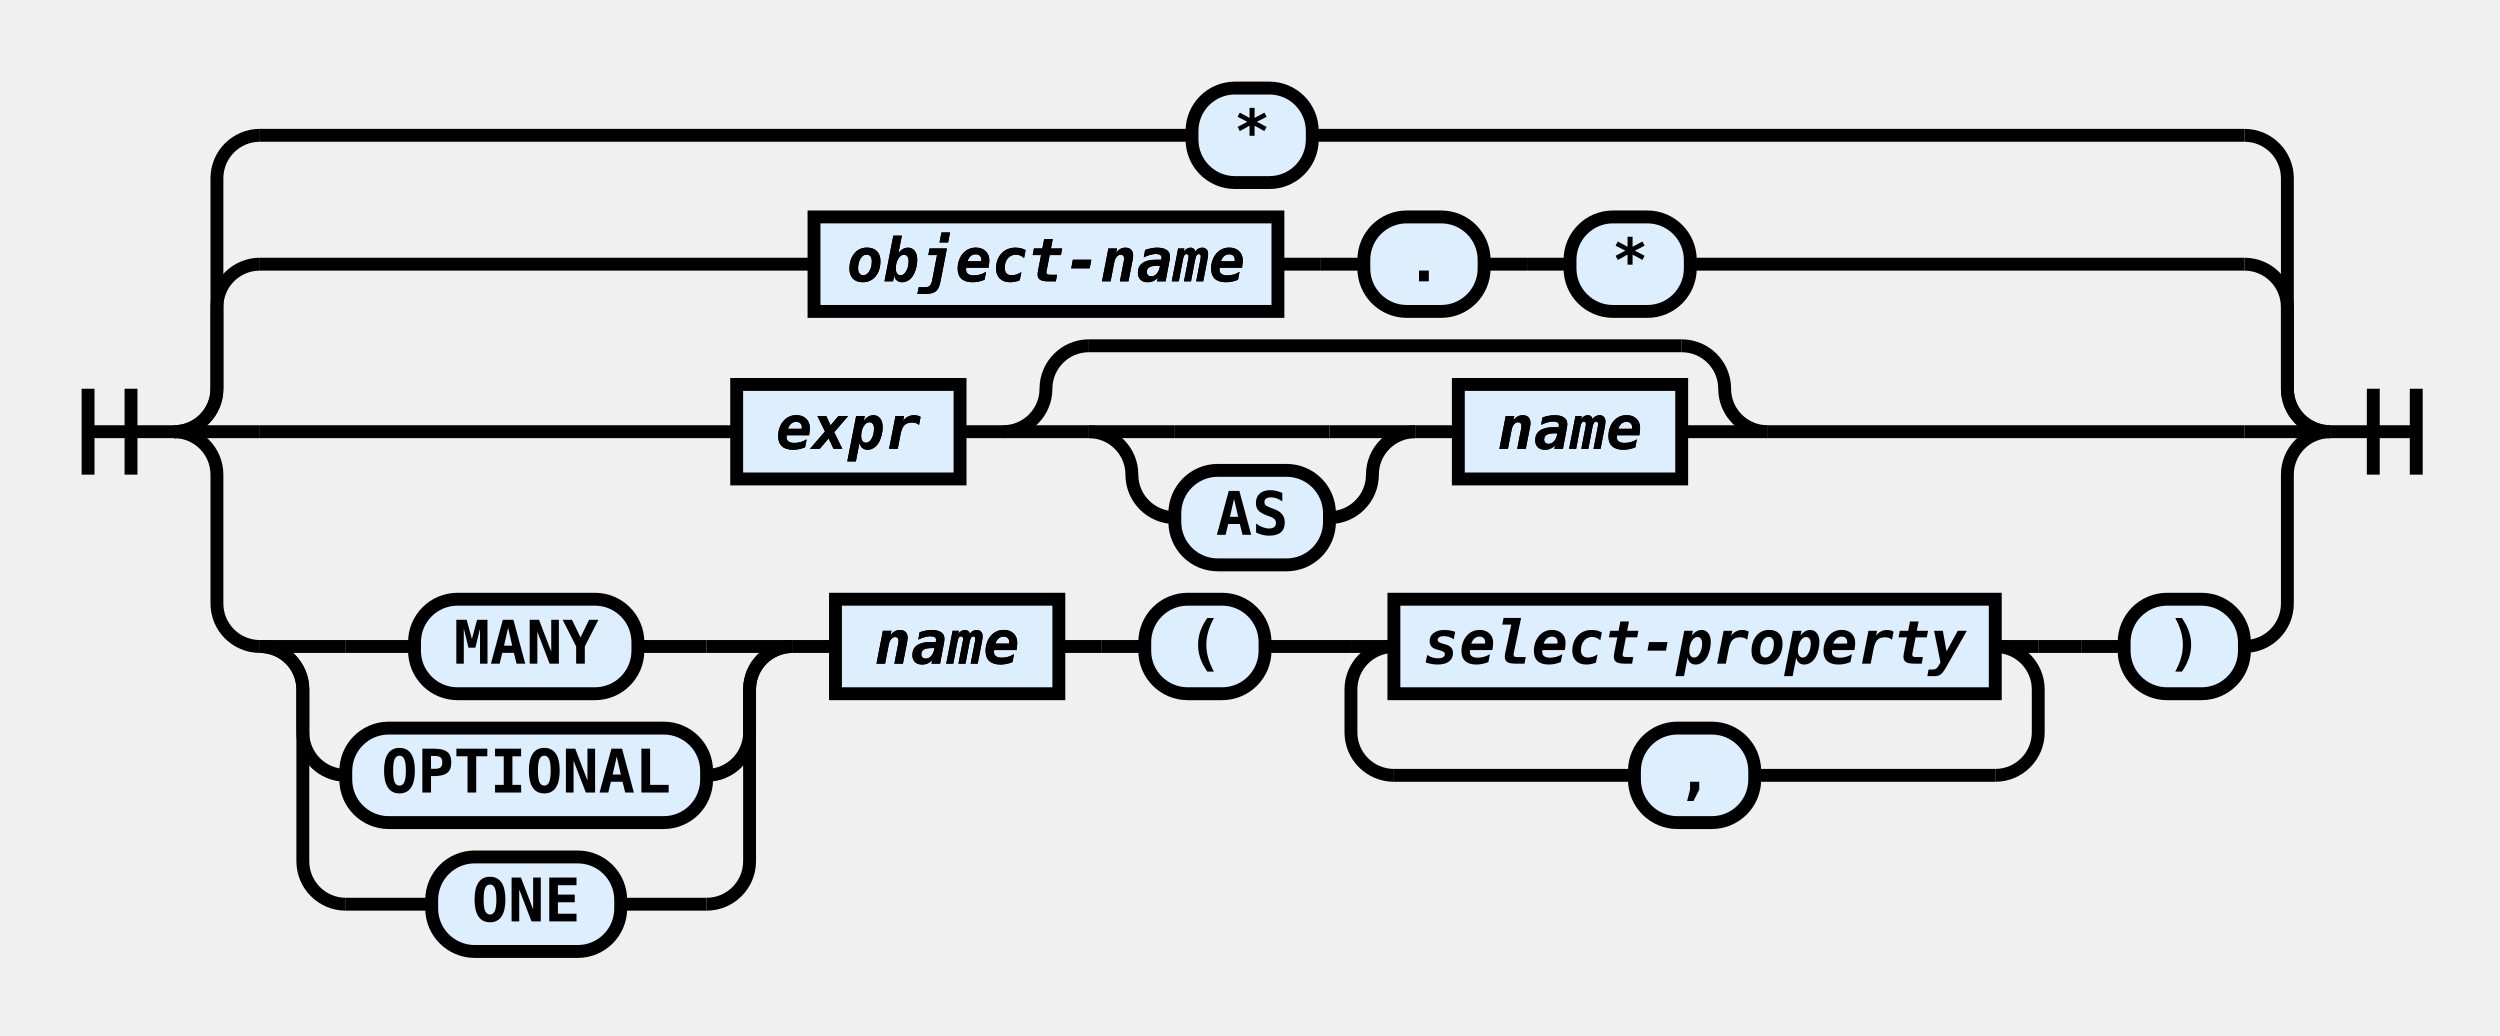
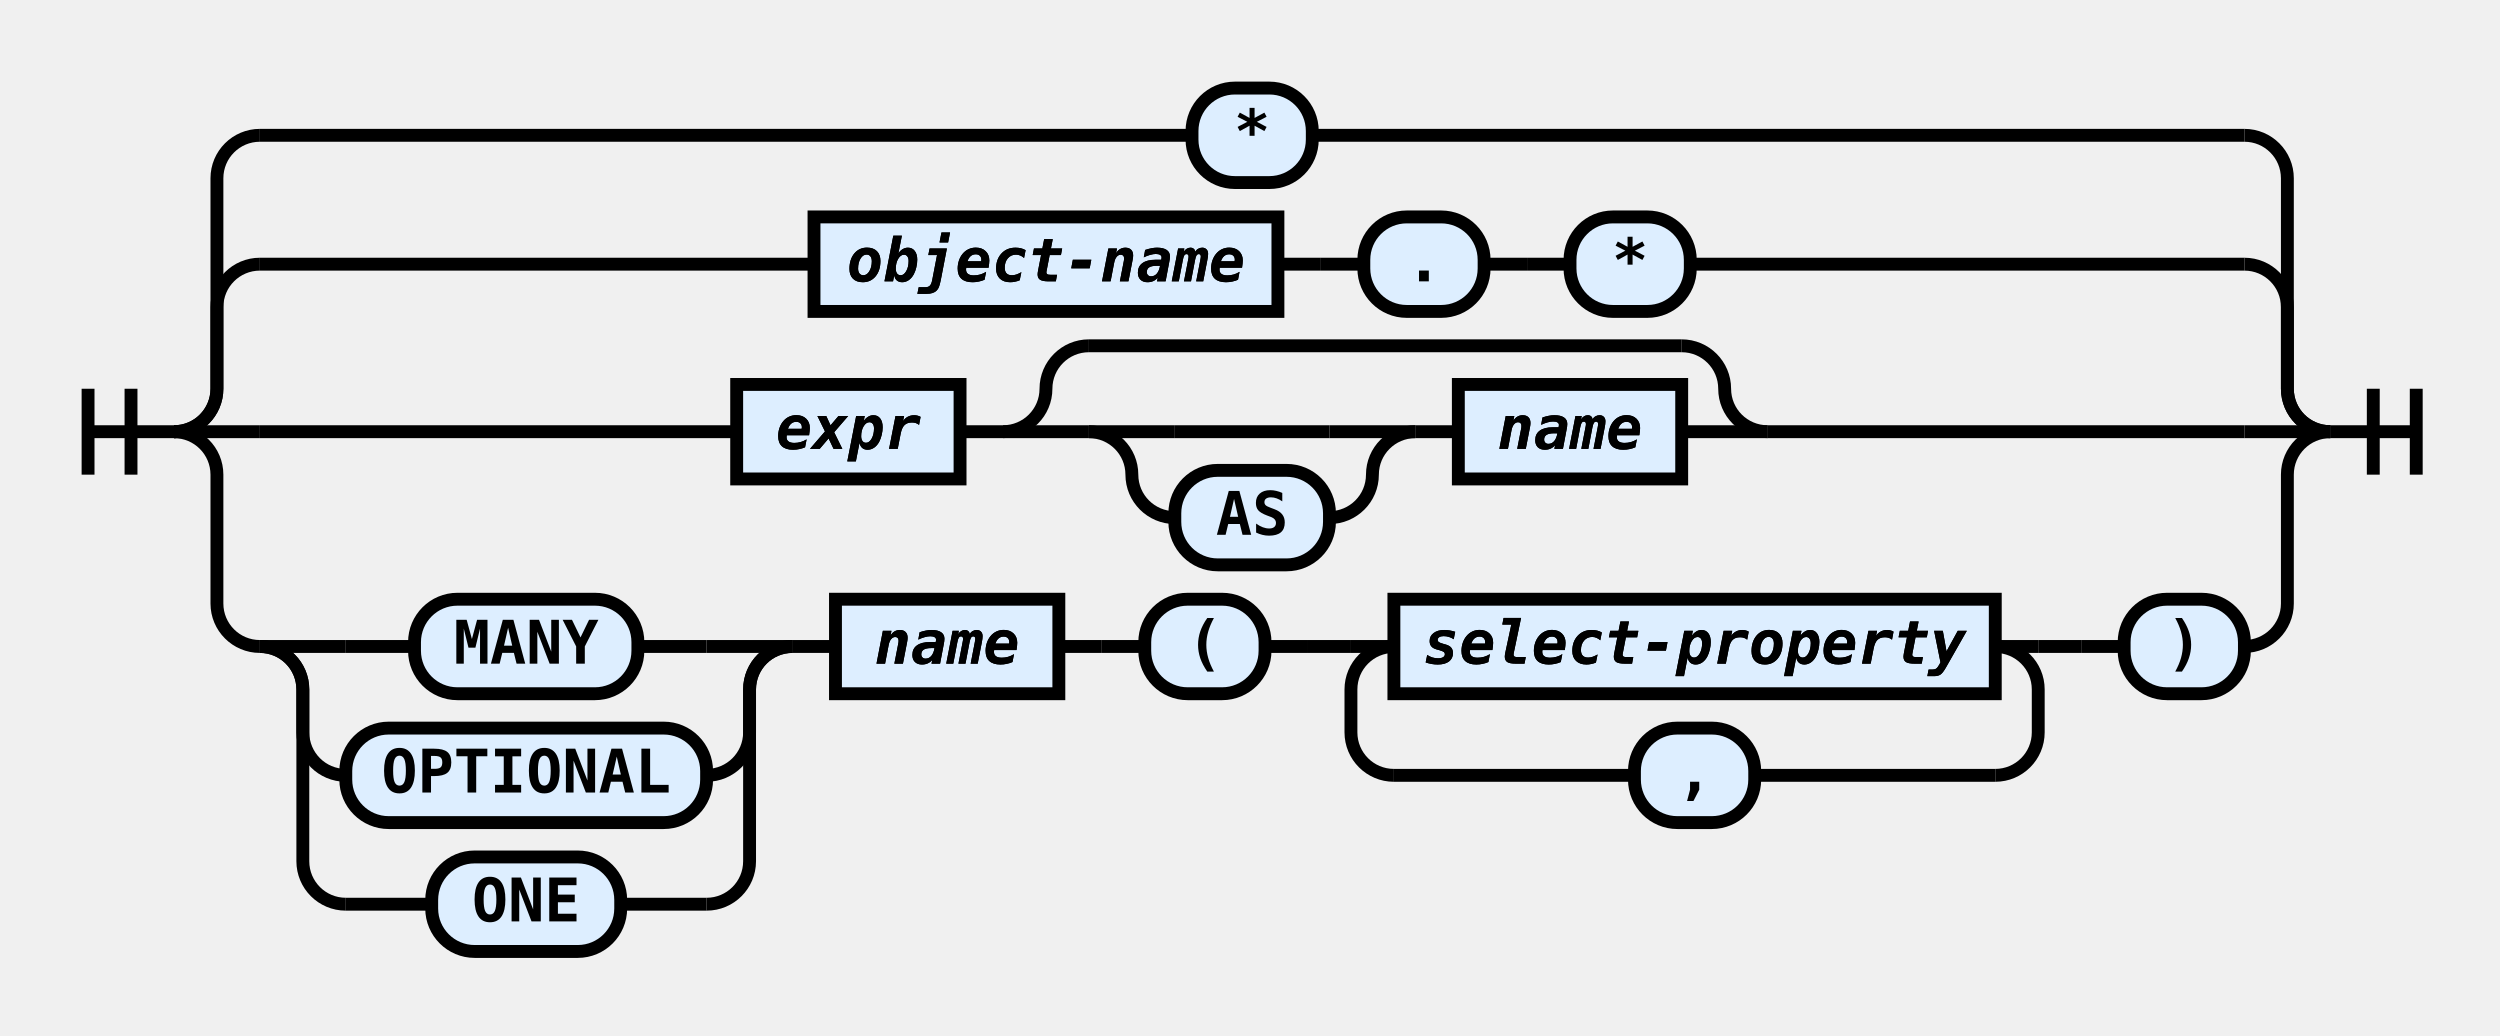
<svg xmlns="http://www.w3.org/2000/svg" class="railroad-diagram" height="241" viewBox="0 0 582 241" width="582">
  <g transform="translate(.5 .5)">
    <style type="text/css">
svg.railroad-diagram path {
    stroke-width: 3;
    stroke: black;
    fill: rgba(0,0,0,0);
}
svg.railroad-diagram text {
    font-family: "Consolas", "Monospace";
    font-size: 14px;
    font-weight: bold;
    text-anchor: middle;
}
svg.railroad-diagram text.diagram-text {
    font-size: 12px;
}
svg.railroad-diagram text.diagram-arrow {
    font-size: 16px;
}
svg.railroad-diagram text.label {
    text-anchor: start;
}
svg.railroad-diagram text.comment {
    font-family: "Consolas", "Monospace";
    font-size: 12px;
    font-style: italic;
}
svg.railroad-diagram g.non-terminal text {
    font-style: italic;
}
svg.railroad-diagram rect {
    stroke-width: 3;
    stroke: black;
    fill: #ddeeff;
}
svg.railroad-diagram path.diagram-text {
    stroke-width: 3;
    stroke: black;
    fill: white;
    cursor: help;
}
svg.railroad-diagram g.diagram-text:hover path.diagram-text {
    fill: #eee;
}
        </style>
    <path d="M 20 90 v 20 m 10 -20 v 20 m -10 -10 h 20.5" />
    <g>
      <path d="M40 100h0" />
      <path d="M542 100h0" />
      <path d="M40 100a10 10 0 0 0 10 -10v-19a10 10 0 0 1 10 -10" />
      <g>
        <path d="M60 61h129" />
        <path d="M393 61h129" />
        <g class="non-terminal">
          <path d="M189 61h0" />
          <path d="M297 61h0" />
          <rect height="22" width="108" x="189" y="50" />
          <a href="https://rspeele.gitbooks.io/rezoom-sql/doc/Language/Name.html#object-name">
            <text x="243" y="65">object-name</text>
            <text x="243" y="65">object-name</text>
          </a>
        </g>
        <path d="M297 61h10" />
        <path d="M307 61h10" />
        <g class="terminal">
          <path d="M317 61h0" />
          <path d="M345 61h0" />
          <rect height="22" rx="10" ry="10" width="28" x="317" y="50" />
          <text x="331" y="65">.</text>
        </g>
        <path d="M345 61h10" />
        <path d="M355 61h10" />
        <g class="terminal">
          <path d="M365 61h0" />
          <path d="M393 61h0" />
          <rect height="22" rx="10" ry="10" width="28" x="365" y="50" />
          <text x="379" y="65">*</text>
        </g>
      </g>
      <path d="M522 61a10 10 0 0 1 10 10v19a10 10 0 0 0 10 10" />
      <path d="M40 100a10 10 0 0 0 10 -10v-49a10 10 0 0 1 10 -10" />
      <g class="terminal">
        <path d="M60 31h217" />
        <path d="M305 31h217" />
        <rect height="22" rx="10" ry="10" width="28" x="277" y="20" />
        <text x="291" y="35">*</text>
      </g>
      <path d="M522 31a10 10 0 0 1 10 10v49a10 10 0 0 0 10 10" />
      <path d="M40 100h20" />
      <g>
        <path d="M60 100h111" />
        <path d="M411 100h111" />
        <g class="non-terminal">
          <path d="M171 100h0" />
          <path d="M223 100h0" />
          <rect height="22" width="52" x="171" y="89" />
          <a href="https://rspeele.gitbooks.io/rezoom-sql/doc/Language/Expr.html#expr">
            <text x="197" y="104">expr</text>
            <text x="197" y="104">expr</text>
          </a>
        </g>
        <path d="M223 100h10" />
        <g>
          <path d="M233 100h0" />
          <path d="M411 100h0" />
          <path d="M233 100a10 10 0 0 0 10 -10v0a10 10 0 0 1 10 -10" />
          <g>
            <path d="M253 80h138" />
          </g>
          <path d="M391 80a10 10 0 0 1 10 10v0a10 10 0 0 0 10 10" />
          <path d="M233 100h20" />
          <g>
            <path d="M253 100h0" />
            <path d="M391 100h0" />
            <g>
              <path d="M253 100h0" />
              <path d="M329 100h0" />
              <path d="M253 100h20" />
              <g>
                <path d="M273 100h36" />
              </g>
              <path d="M309 100h20" />
              <path d="M253 100a10 10 0 0 1 10 10v0a10 10 0 0 0 10 10" />
              <g class="terminal">
                <path d="M273 120h0" />
                <path d="M309 120h0" />
                <rect height="22" rx="10" ry="10" width="36" x="273" y="109" />
                <text x="291" y="124">AS</text>
              </g>
              <path d="M309 120a10 10 0 0 0 10 -10v0a10 10 0 0 1 10 -10" />
            </g>
            <path d="M329 100h10" />
            <g class="non-terminal">
              <path d="M339 100h0" />
              <path d="M391 100h0" />
              <rect height="22" width="52" x="339" y="89" />
              <a href="https://rspeele.gitbooks.io/rezoom-sql/doc/Language/Name.html#name">
                <text x="365" y="104">name</text>
                <text x="365" y="104">name</text>
              </a>
            </g>
          </g>
          <path d="M391 100h20" />
        </g>
      </g>
      <path d="M522 100h20" />
      <path d="M40 100a10 10 0 0 1 10 10v30a10 10 0 0 0 10 10" />
      <g>
        <path d="M60 150h0" />
        <path d="M522 150h0" />
        <g>
          <path d="M60 150h0" />
          <path d="M184 150h0" />
          <path d="M60 150h20" />
          <g class="terminal">
            <path d="M80 150h16" />
            <path d="M148 150h16" />
            <rect height="22" rx="10" ry="10" width="52" x="96" y="139" />
            <text x="122" y="154">MANY</text>
          </g>
          <path d="M164 150h20" />
          <path d="M60 150a10 10 0 0 1 10 10v10a10 10 0 0 0 10 10" />
          <g class="terminal">
            <path d="M80 180h0" />
            <path d="M164 180h0" />
            <rect height="22" rx="10" ry="10" width="84" x="80" y="169" />
            <text x="122" y="184">OPTIONAL</text>
          </g>
          <path d="M164 180a10 10 0 0 0 10 -10v-10a10 10 0 0 1 10 -10" />
          <path d="M60 150a10 10 0 0 1 10 10v40a10 10 0 0 0 10 10" />
          <g class="terminal">
            <path d="M80 210h20" />
            <path d="M144 210h20" />
            <rect height="22" rx="10" ry="10" width="44" x="100" y="199" />
            <text x="122" y="214">ONE</text>
          </g>
          <path d="M164 210a10 10 0 0 0 10 -10v-40a10 10 0 0 1 10 -10" />
        </g>
        <path d="M184 150h10" />
        <g class="non-terminal">
          <path d="M194 150h0" />
          <path d="M246 150h0" />
          <rect height="22" width="52" x="194" y="139" />
          <a href="https://rspeele.gitbooks.io/rezoom-sql/doc/Language/Name.html#name">
            <text x="220" y="154">name</text>
            <text x="220" y="154">name</text>
          </a>
        </g>
        <path d="M246 150h10" />
        <path d="M256 150h10" />
        <g class="terminal">
          <path d="M266 150h0" />
          <path d="M294 150h0" />
          <rect height="22" rx="10" ry="10" width="28" x="266" y="139" />
          <text x="280" y="154">(</text>
        </g>
        <path d="M294 150h10" />
        <path d="M304 150h10" />
        <g>
          <path d="M314 150h0" />
          <path d="M474 150h0" />
          <path d="M314 150h10" />
          <g class="non-terminal">
            <path d="M324 150h0" />
            <path d="M464 150h0" />
            <rect height="22" width="140" x="324" y="139" />
-             <text x="394" y="154">select-property</text>
+             <a href="https://rspeele.gitbooks.io/rezoom-sql/doc/Language/SelectStmt.html#select-property">
+               <text x="394" y="154">select-property</text>
+               <text x="394" y="154">select-property</text>
+             </a>
          </g>
          <path d="M464 150h10" />
          <path d="M324 150a10 10 0 0 0 -10 10v10a10 10 0 0 0 10 10" />
          <g class="terminal">
            <path d="M324 180h56" />
            <path d="M408 180h56" />
            <rect height="22" rx="10" ry="10" width="28" x="380" y="169" />
            <text x="394" y="184">,</text>
          </g>
          <path d="M464 180a10 10 0 0 0 10 -10v-10a10 10 0 0 0 -10 -10" />
        </g>
        <path d="M474 150h10" />
        <path d="M484 150h10" />
        <g class="terminal">
          <path d="M494 150h0" />
          <path d="M522 150h0" />
          <rect height="22" rx="10" ry="10" width="28" x="494" y="139" />
          <text x="508" y="154">)</text>
        </g>
      </g>
      <path d="M522 150a10 10 0 0 0 10 -10v-30a10 10 0 0 1 10 -10" />
    </g>
    <path d="M 542 100 h 20 m -10 -10 v 20 m 10 -20 v 20" />
  </g>
</svg>
